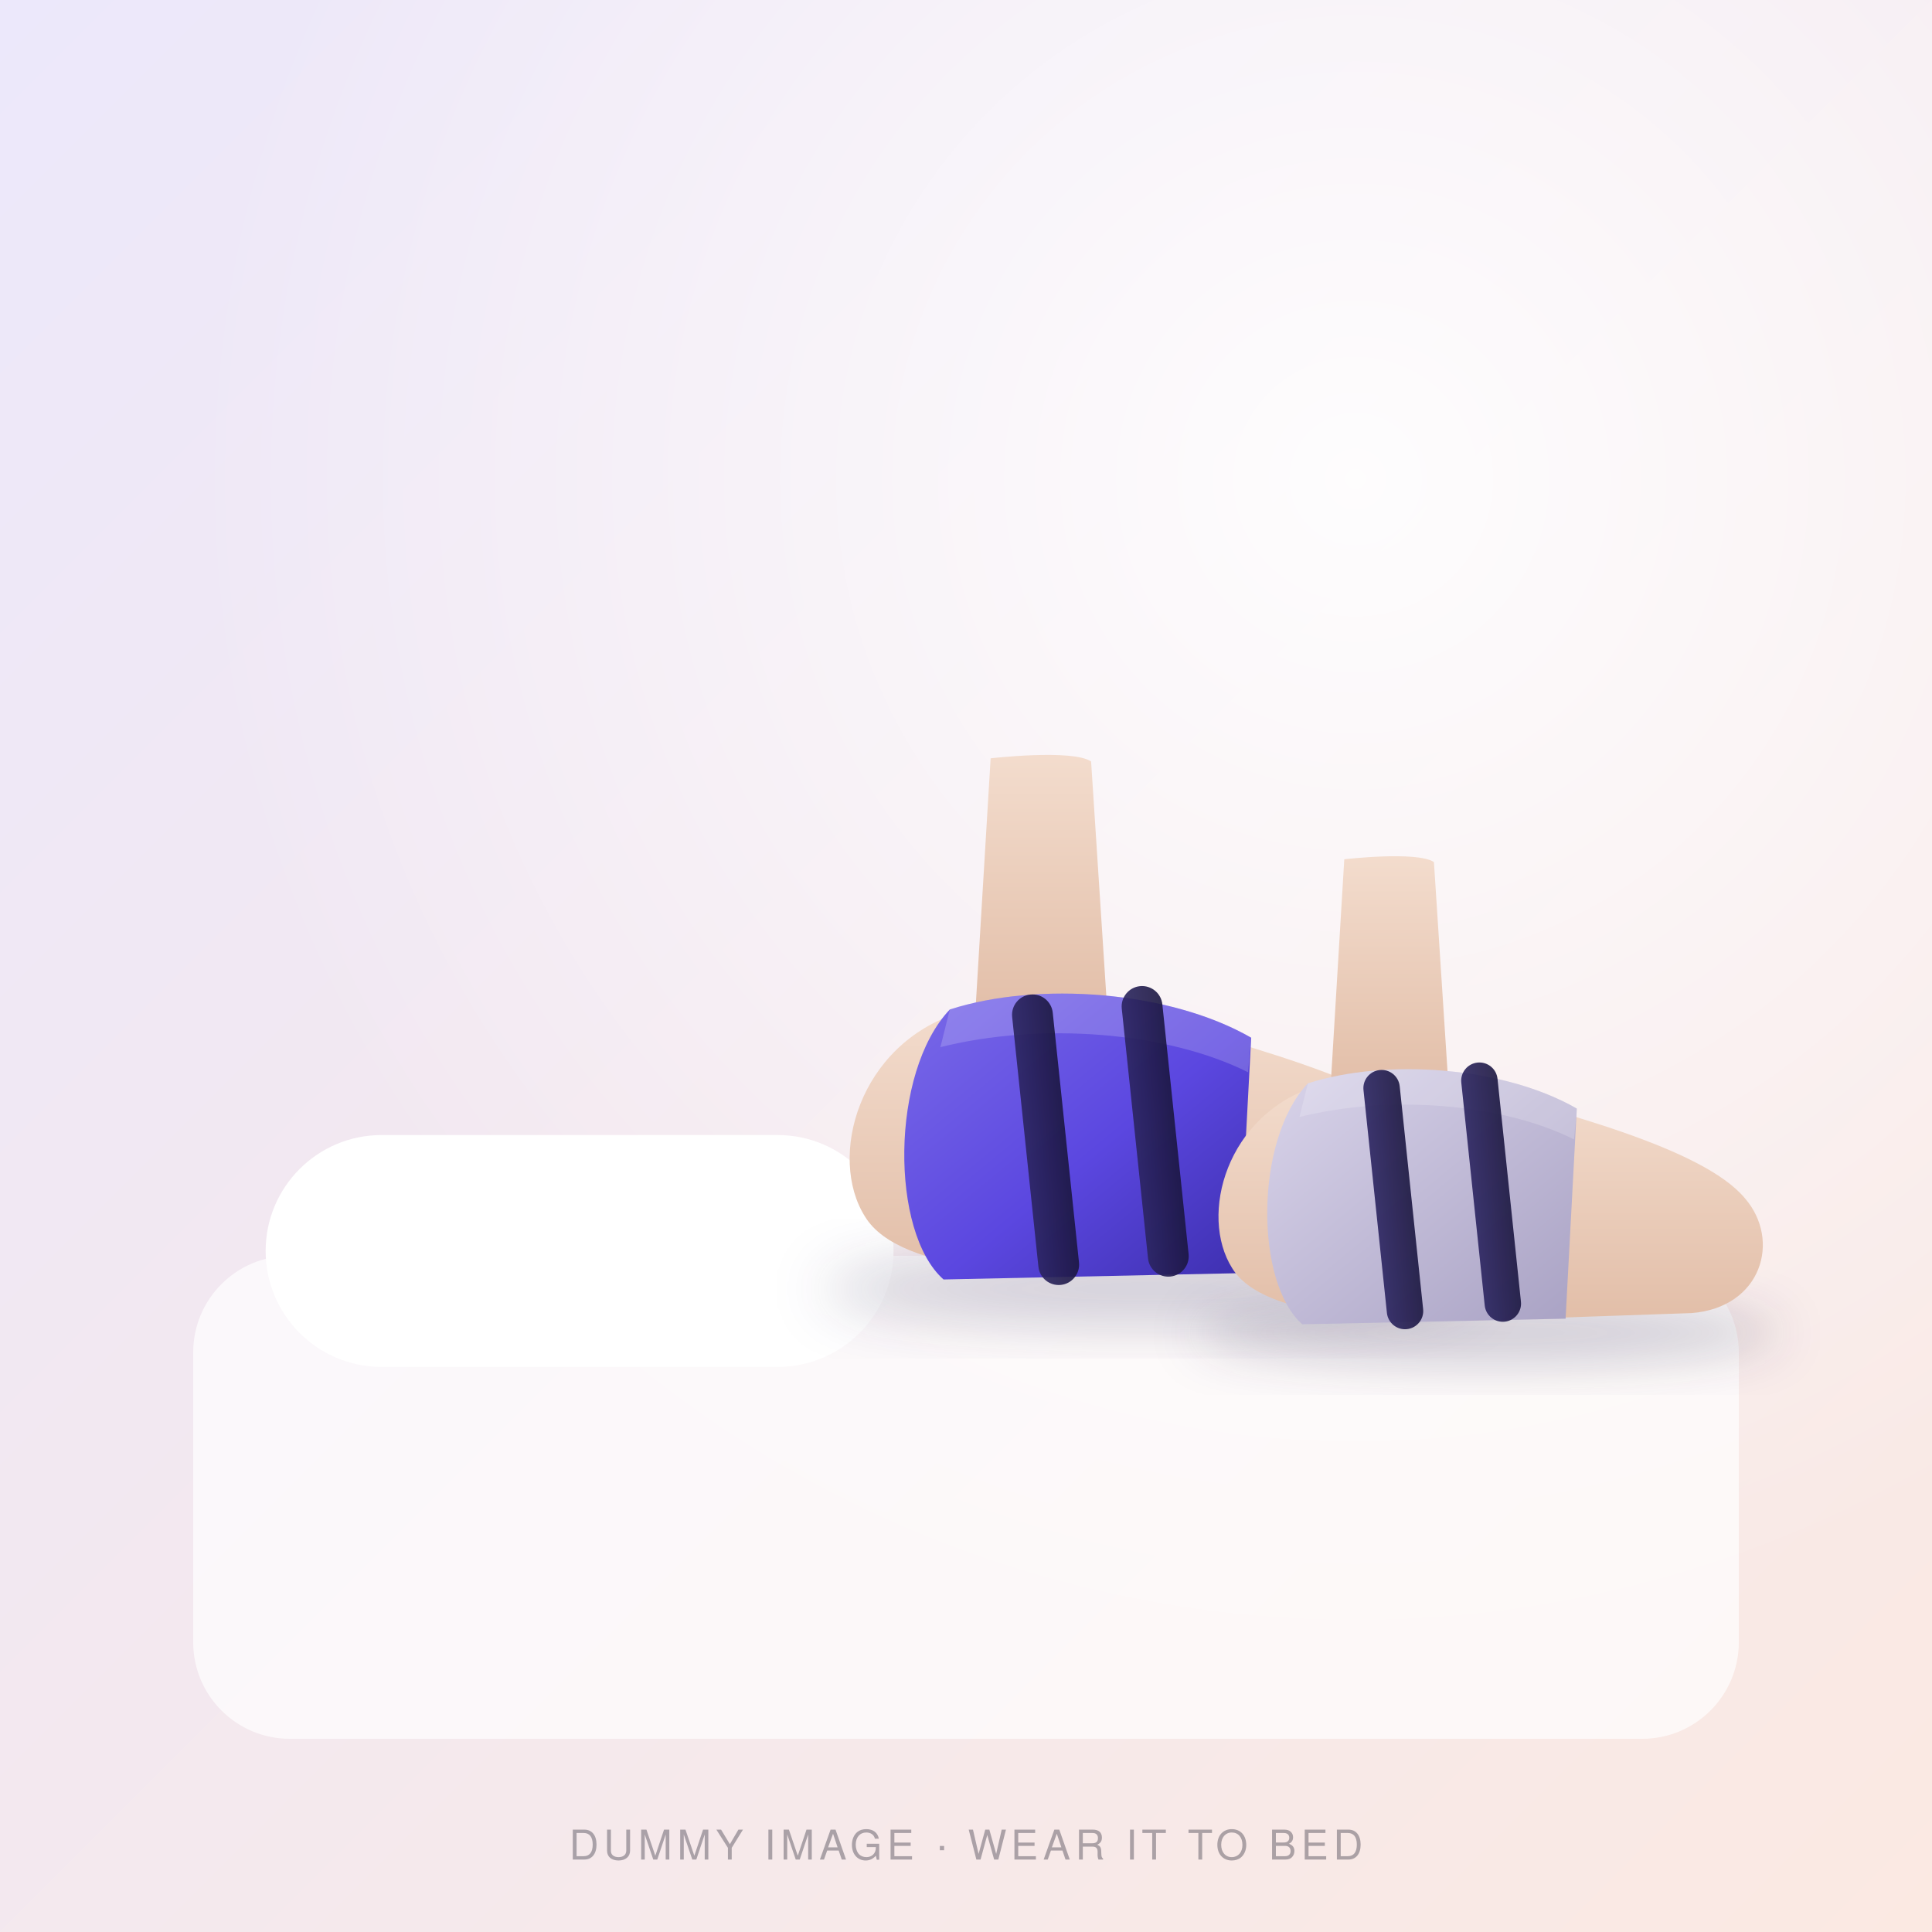
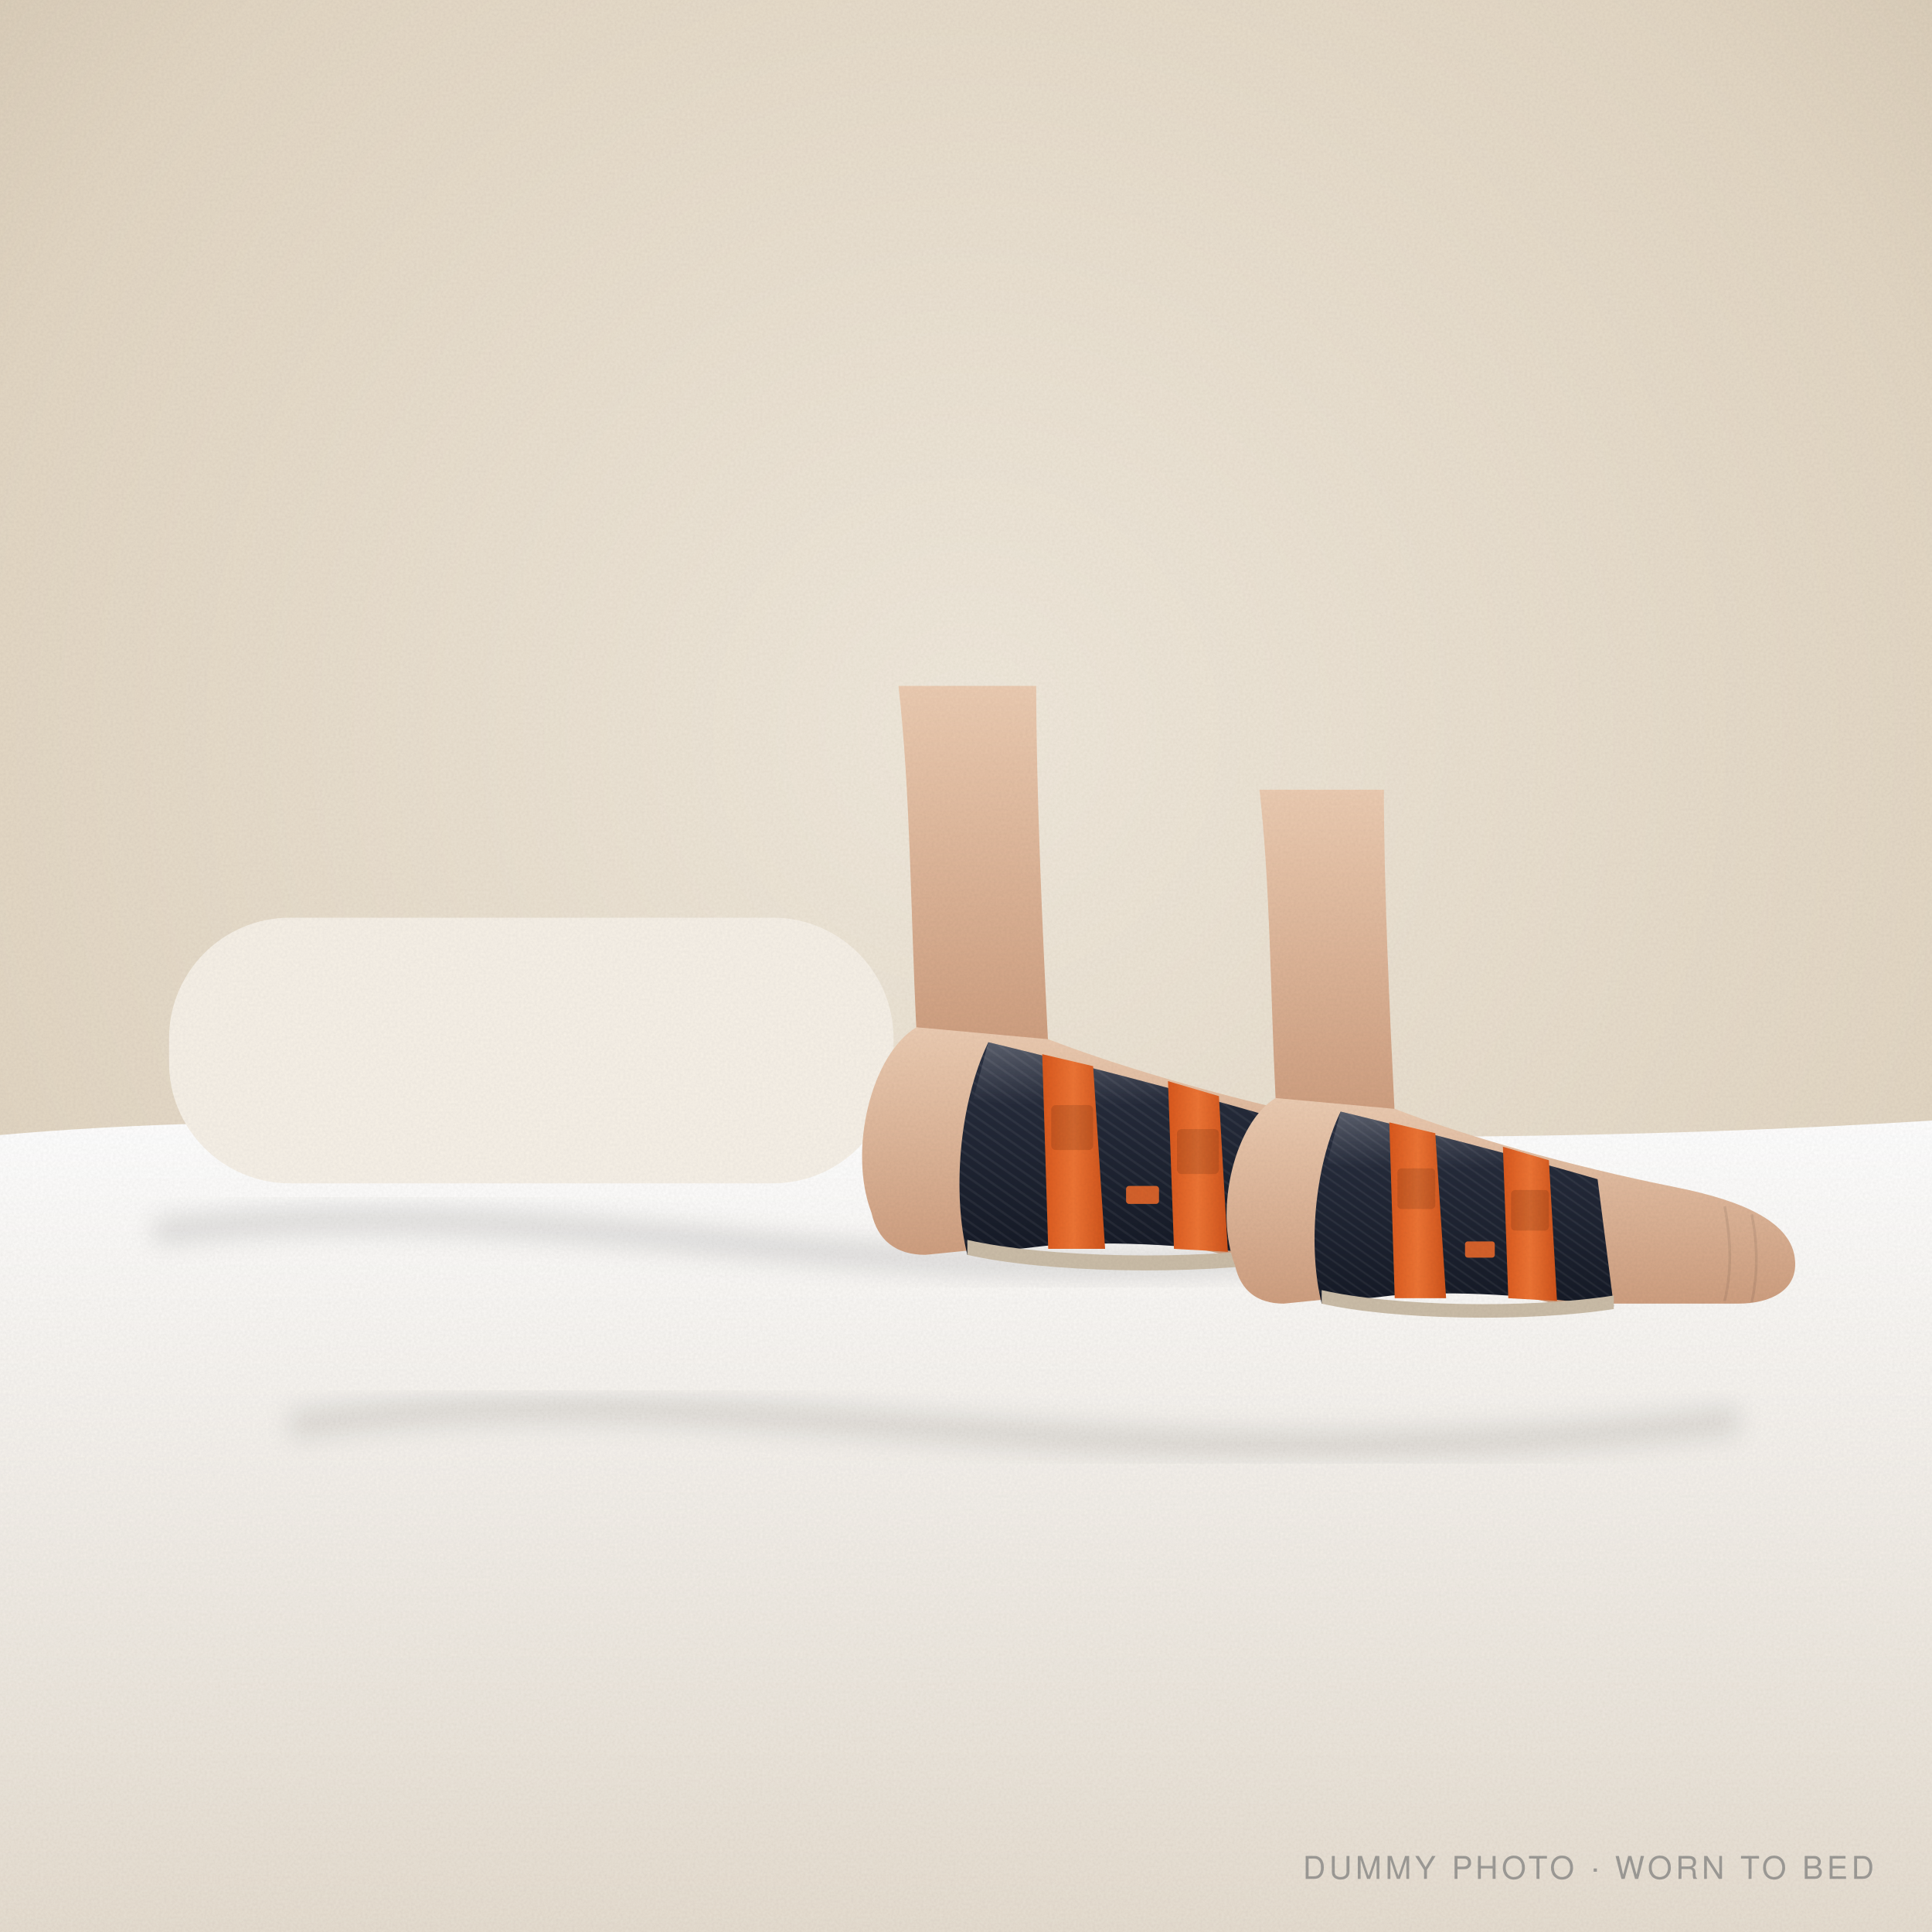
<svg xmlns="http://www.w3.org/2000/svg" viewBox="0 0 800 800" width="800" height="800">
  <defs>
-     <linearGradient id="bgA" x1="0" y1="0" x2="1" y2="1">
-       <stop offset="0" stop-color="#ece8fb" />
-       <stop offset="1" stop-color="#fbe9e2" />
+     <radialGradient id="paper" cx=".5" cy=".38" r=".8">
+       <stop offset="0" stop-color="#f1e9dc" />
+       <stop offset=".65" stop-color="#e3d7c4" />
+       <stop offset="1" stop-color="#cdbfa9" />
+     </radialGradient>
+     <radialGradient id="paper2" cx=".5" cy=".35" r=".85">
+       <stop offset="0" stop-color="#ece4d7" />
+       <stop offset="1" stop-color="#c9bba4" />
+     </radialGradient>
+     <radialGradient id="night" cx=".78" cy=".2" r="1">
+       <stop offset="0" stop-color="#25324c" />
+       <stop offset=".5" stop-color="#142036" />
+       <stop offset="1" stop-color="#090e19" />
+     </radialGradient>
+     <radialGradient id="lamp" cx=".5" cy=".5" r=".5">
+       <stop offset="0" stop-color="#e8682a" stop-opacity=".55" />
+       <stop offset="1" stop-color="#e8682a" stop-opacity="0" />
+     </radialGradient>
+     <linearGradient id="skin" x1="0" y1="0" x2="0" y2="1">
+       <stop offset="0" stop-color="#ecccb2" />
+       <stop offset="1" stop-color="#cf9f80" />
    </linearGradient>
-     <linearGradient id="bgB" x1="0" y1="0" x2="0" y2="1">
-       <stop offset="0" stop-color="#f3f1fa" />
-       <stop offset="1" stop-color="#e3def4" />
+     <linearGradient id="skinNight" x1="0" y1="0" x2="0" y2="1">
+       <stop offset="0" stop-color="#c79a7f" />
+       <stop offset="1" stop-color="#8e6754" />
    </linearGradient>
-     <linearGradient id="bgC" x1="0" y1="0" x2="1" y2="1">
-       <stop offset="0" stop-color="#2a2348" />
-       <stop offset="1" stop-color="#14112a" />
-     </linearGradient>
-     <linearGradient id="skin" x1="0" y1="0" x2="0" y2="1">
-       <stop offset="0" stop-color="#f3dccd" />
-       <stop offset="1" stop-color="#e2bea8" />
-     </linearGradient>
-     <linearGradient id="wrap" x1="0" y1="0" x2="1" y2="1">
-       <stop offset="0" stop-color="#7a6ae8" />
-       <stop offset=".55" stop-color="#5b47e0" />
-       <stop offset="1" stop-color="#3d2fae" />
-     </linearGradient>
-     <linearGradient id="wrap2" x1="0" y1="0" x2="1" y2="1">
-       <stop offset="0" stop-color="#d9d4ea" />
-       <stop offset="1" stop-color="#a9a2c4" />
+     <linearGradient id="knit" x1="0" y1="0" x2="0" y2="1">
+       <stop offset="0" stop-color="#2b3142" />
+       <stop offset="1" stop-color="#151a26" />
    </linearGradient>
    <linearGradient id="strap" x1="0" y1="0" x2="1" y2="0">
-       <stop offset="0" stop-color="#2b2460" />
-       <stop offset="1" stop-color="#1b1640" />
+       <stop offset="0" stop-color="#d9581d" />
+       <stop offset=".5" stop-color="#ee7535" />
+       <stop offset="1" stop-color="#cf531b" />
    </linearGradient>
-     <radialGradient id="glow" cx=".7" cy=".25" r=".6">
-       <stop offset="0" stop-color="#ffffff" stop-opacity=".9" />
-       <stop offset="1" stop-color="#ffffff" stop-opacity="0" />
-     </radialGradient>
-     <filter id="soft" x="-50%" y="-50%" width="200%" height="200%">
-       <feGaussianBlur stdDeviation="18" />
+     <linearGradient id="sheet" x1="0" y1="0" x2="0" y2="1">
+       <stop offset="0" stop-color="#2a3956" />
+       <stop offset="1" stop-color="#1a2640" />
+     </linearGradient>
+     <linearGradient id="sheetLight" x1="0" y1="0" x2="0" y2="1">
+       <stop offset="0" stop-color="#ffffff" />
+       <stop offset="1" stop-color="#e6ddd0" />
+     </linearGradient>
+     <linearGradient id="hl" x1="0" y1="0" x2="0" y2="1">
+       <stop offset="0" stop-color="#fff" stop-opacity=".22" />
+       <stop offset=".5" stop-color="#fff" stop-opacity="0" />
+     </linearGradient>
+     <pattern id="knitTex" width="6" height="6" patternUnits="userSpaceOnUse" patternTransform="rotate(35)">
+       <path d="M0 3h6" stroke="#ffffff" stroke-opacity=".06" stroke-width="1.4" />
+     </pattern>
+     <pattern id="foamTex" width="10" height="10" patternUnits="userSpaceOnUse">
+       <circle cx="3" cy="3" r="1.1" fill="#000" fill-opacity=".07" />
+       <circle cx="8" cy="7" r=".8" fill="#000" fill-opacity=".05" />
+     </pattern>
+     <filter id="blur" x="-50%" y="-50%" width="200%" height="200%">
+       <feGaussianBlur stdDeviation="14" />
    </filter>
-     <filter id="softer" x="-50%" y="-50%" width="200%" height="200%">
-       <feGaussianBlur stdDeviation="40" />
+     <filter id="blurS" x="-50%" y="-50%" width="200%" height="200%">
+       <feGaussianBlur stdDeviation="5" />
+     </filter>
+     <filter id="grain">
+       <feTurbulence type="fractalNoise" baseFrequency=".9" numOctaves="2" stitchTiles="stitch" />
+       <feColorMatrix values="0 0 0 0 0  0 0 0 0 0  0 0 0 0 0  0 0 0 .05 0" />
    </filter>
  </defs>
-   <rect width="800" height="800" fill="url(#bgA)" />
-   <rect width="800" height="800" fill="url(#glow)" />
-   <rect x="80" y="520" width="640" height="200" rx="40" fill="#fff" opacity=".7" />
-   <rect x="110" y="470" width="260" height="96" rx="48" fill="#fff" />
-   <g transform="translate(470 470) scale(0.65)">
-     <ellipse cx="10" cy="98" rx="210" ry="22" fill="#2a2150" opacity=".22" filter="url(#soft)" />
-     <path d="M-92 -240 C-92 -240 -40 -246 -28 -238 L-18 -84 L-102 -74 Z" fill="url(#skin)" />
-     <path d="M-112 -78 C-176 -58 -196 14 -172 52 C-150 88 -60 92 40 88 L156 84 C206 80 220 32 194 2 C164 -34 62 -60 -20 -82 Z" fill="url(#skin)" />
-     <path d="M-118 -80 C-62 -98 22 -92 74 -62 L66 88 L-122 92 C-156 62 -156 -40 -118 -80 Z" fill="url(#wrap)" />
-     <path d="M-118 -80 C-62 -98 22 -92 74 -62 L72 -40 C20 -66 -60 -72 -124 -56 Z" fill="#fff" opacity=".18" />
-     <rect x="-70" y="-96" width="26" height="186" rx="13" fill="url(#strap)" transform="rotate(-6)" opacity=".9" />
-     <rect x="0" y="-94" width="26" height="186" rx="13" fill="url(#strap)" transform="rotate(-6)" opacity=".9" />
+   <rect width="800" height="800" fill="url(#paper)" />
+   <path d="M0 470 C200.0 452 480.0 484 800 464 L800 800 L0 800 Z" fill="url(#sheetLight)" />
+   <path d="M64.0 510 C240.0 490 360.0 540 560.0 518" stroke="#000" stroke-opacity=".12" stroke-width="10" fill="none" filter="url(#blurS)" />
+   <path d="M120.0 590 C320.0 565 440 620 720.0 588" stroke="#000" stroke-opacity=".1" stroke-width="12" fill="none" filter="url(#blurS)" />
+   <rect x="70" y="380" width="300" height="110" rx="50" fill="#f7f1e7" />
+   <g transform="translate(470 470) scale(0.62 0.62)">
+     <path d="M-158 -300 C-150 -230 -150 -150 -146 -70 L-58 -60 C-62 -140 -66 -230 -66 -300 Z" fill="url(#skin)" />
+     <path d="M-176 52 C-192 10 -176 -54 -146 -72 L-58 -64 C-6 -44 70 -22 150 -6 C200 4 236 20 238 48 C240 70 220 80 196 80 L60 80 C20 70 -20 66 -60 72 L-140 80 C-160 80 -172 70 -176 52 Z" fill="url(#skin)" />
+     <path d="M186 8 C190 30 192 52 186 78 M206 14 C210 34 211 56 206 79" stroke="#000" stroke-opacity=".08" stroke-width="2" fill="none" />
+     <path d="M-98 -62 C-40 -48 30 -30 92 -12 L104 82 C40 74 -10 70 -60 74 L-112 80 C-122 40 -118 -20 -98 -62 Z" fill="url(#knit)" />
+     <path d="M-98 -62 C-40 -48 30 -30 92 -12 L104 82 C40 74 -10 70 -60 74 L-112 80 C-122 40 -118 -20 -98 -62 Z" fill="url(#knitTex)" />
+     <path d="M-98 -62 C-40 -48 30 -30 92 -12 L96 22 C30 2 -40 -14 -108 -24 Z" fill="url(#hl)" />
+     <path d="M-62 -54 L-28 -46 L-20 76 L-58 76 Z" fill="url(#strap)" />
+     <path d="M22 -36 L56 -26 L62 78 L26 76 Z" fill="url(#strap)" />
+     <rect x="-56" y="-20" width="28" height="30" rx="3" fill="#000" opacity=".12" />
+     <rect x="28" y="-4" width="28" height="30" rx="3" fill="#000" opacity=".12" />
+     <path d="M-112 80 C-60 92 40 94 104 84 L104 74 C40 84 -60 82 -112 70 Z" fill="#cbbda8" />
+     <rect x="-6" y="34" width="22" height="12" rx="2" fill="#e8682a" opacity=".9" />
  </g>
-   <g transform="translate(610 495) scale(0.58)">
-     <ellipse cx="10" cy="98" rx="210" ry="22" fill="#2a2150" opacity=".22" filter="url(#soft)" />
-     <path d="M-92 -240 C-92 -240 -40 -246 -28 -238 L-18 -84 L-102 -74 Z" fill="url(#skin)" />
-     <path d="M-112 -78 C-176 -58 -196 14 -172 52 C-150 88 -60 92 40 88 L156 84 C206 80 220 32 194 2 C164 -34 62 -60 -20 -82 Z" fill="url(#skin)" />
-     <path d="M-118 -80 C-62 -98 22 -92 74 -62 L66 88 L-122 92 C-156 62 -156 -40 -118 -80 Z" fill="url(#wrap2)" />
-     <path d="M-118 -80 C-62 -98 22 -92 74 -62 L72 -40 C20 -66 -60 -72 -124 -56 Z" fill="#fff" opacity=".18" />
-     <rect x="-70" y="-96" width="26" height="186" rx="13" fill="url(#strap)" transform="rotate(-6)" opacity=".9" />
-     <rect x="0" y="-94" width="26" height="186" rx="13" fill="url(#strap)" transform="rotate(-6)" opacity=".9" />
+   <g transform="translate(610 495) scale(0.56 0.56)">
+     <path d="M-158 -300 C-150 -230 -150 -150 -146 -70 L-58 -60 C-62 -140 -66 -230 -66 -300 Z" fill="url(#skin)" />
+     <path d="M-176 52 C-192 10 -176 -54 -146 -72 L-58 -64 C-6 -44 70 -22 150 -6 C200 4 236 20 238 48 C240 70 220 80 196 80 L60 80 C20 70 -20 66 -60 72 L-140 80 C-160 80 -172 70 -176 52 Z" fill="url(#skin)" />
+     <path d="M186 8 C190 30 192 52 186 78 M206 14 C210 34 211 56 206 79" stroke="#000" stroke-opacity=".08" stroke-width="2" fill="none" />
+     <path d="M-98 -62 C-40 -48 30 -30 92 -12 L104 82 C40 74 -10 70 -60 74 L-112 80 C-122 40 -118 -20 -98 -62 Z" fill="url(#knit)" />
+     <path d="M-98 -62 C-40 -48 30 -30 92 -12 L104 82 C40 74 -10 70 -60 74 L-112 80 C-122 40 -118 -20 -98 -62 Z" fill="url(#knitTex)" />
+     <path d="M-98 -62 C-40 -48 30 -30 92 -12 L96 22 C30 2 -40 -14 -108 -24 Z" fill="url(#hl)" />
+     <path d="M-62 -54 L-28 -46 L-20 76 L-58 76 Z" fill="url(#strap)" />
+     <path d="M22 -36 L56 -26 L62 78 L26 76 Z" fill="url(#strap)" />
+     <rect x="-56" y="-20" width="28" height="30" rx="3" fill="#000" opacity=".12" />
+     <rect x="28" y="-4" width="28" height="30" rx="3" fill="#000" opacity=".12" />
+     <path d="M-112 80 C-60 92 40 94 104 84 L104 74 C40 84 -60 82 -112 70 Z" fill="#cbbda8" />
+     <rect x="-6" y="34" width="22" height="12" rx="2" fill="#e8682a" opacity=".9" />
  </g>
-   <text x="400.0" y="770" font-family="Helvetica,Arial,sans-serif" font-size="17" letter-spacing="2" fill="#1d1b2c" fill-opacity=".35" text-anchor="middle">DUMMY IMAGE · WEAR IT TO BED</text>
+   <text x="776" y="778" font-family="Helvetica,Arial,sans-serif" font-size="13" letter-spacing="1.5" fill="#131a26" fill-opacity=".35" text-anchor="end">DUMMY PHOTO · WORN TO BED</text>
+   <rect width="800" height="800" filter="url(#grain)" />
</svg>
